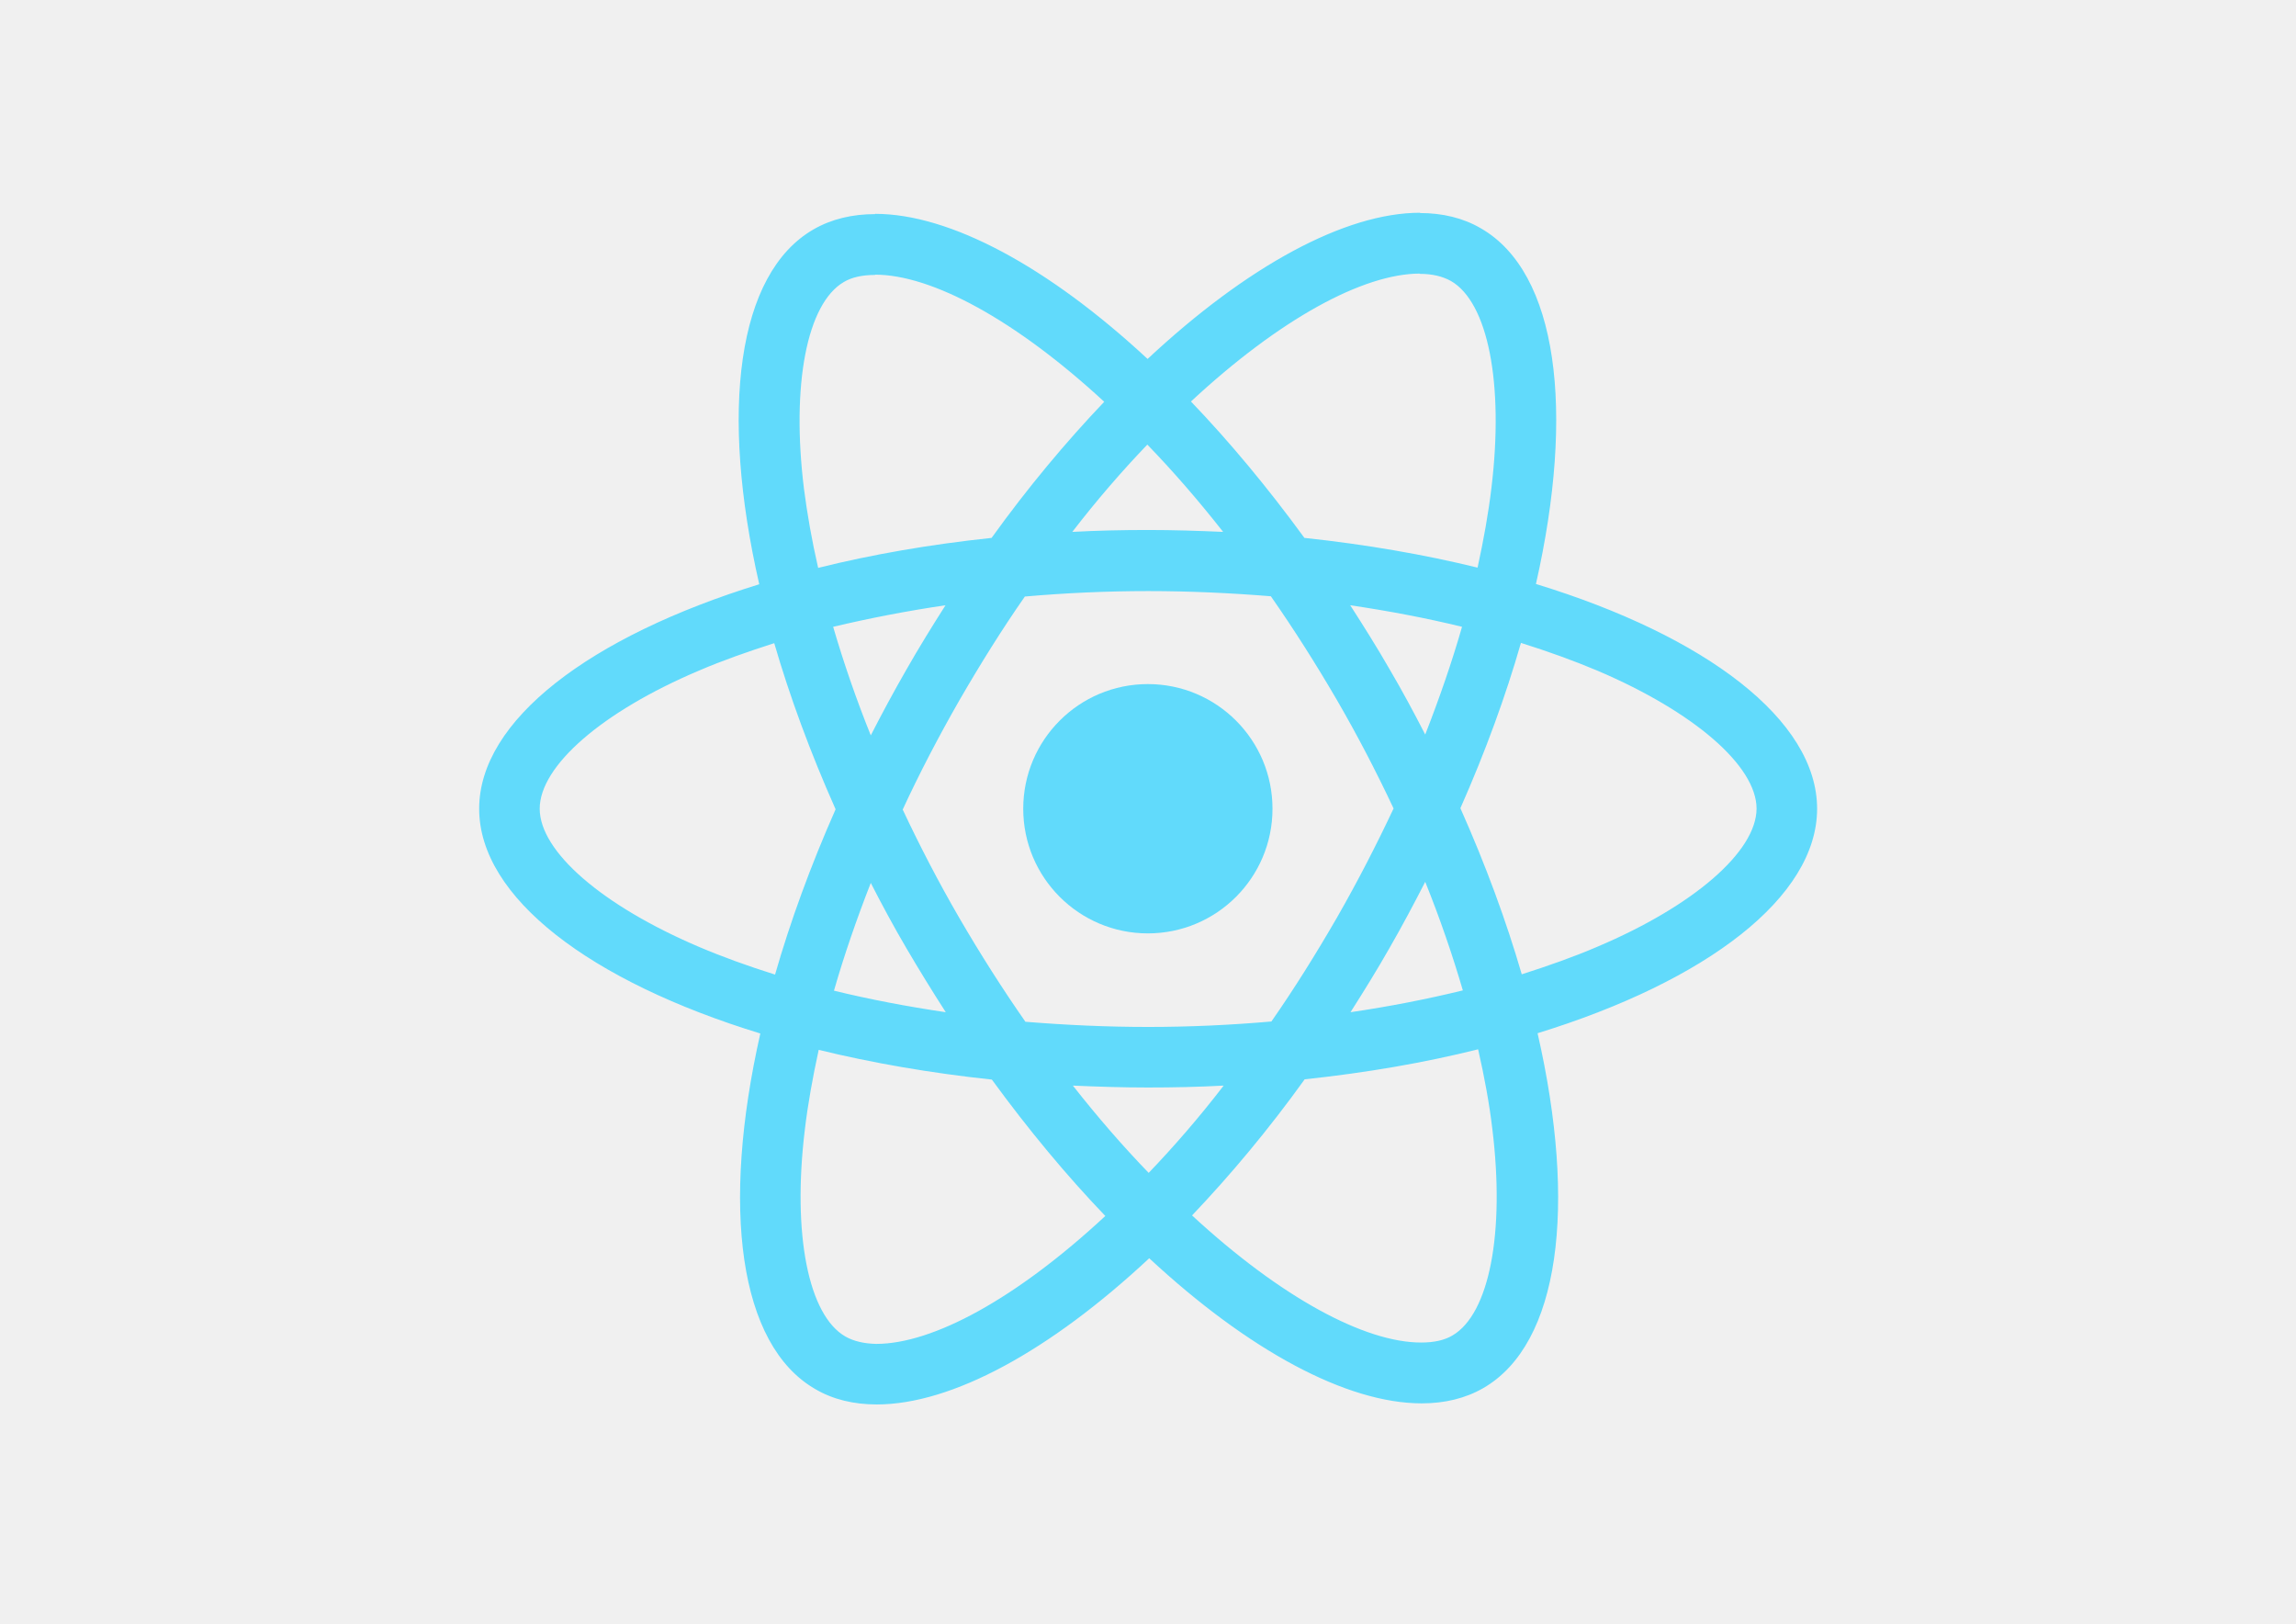
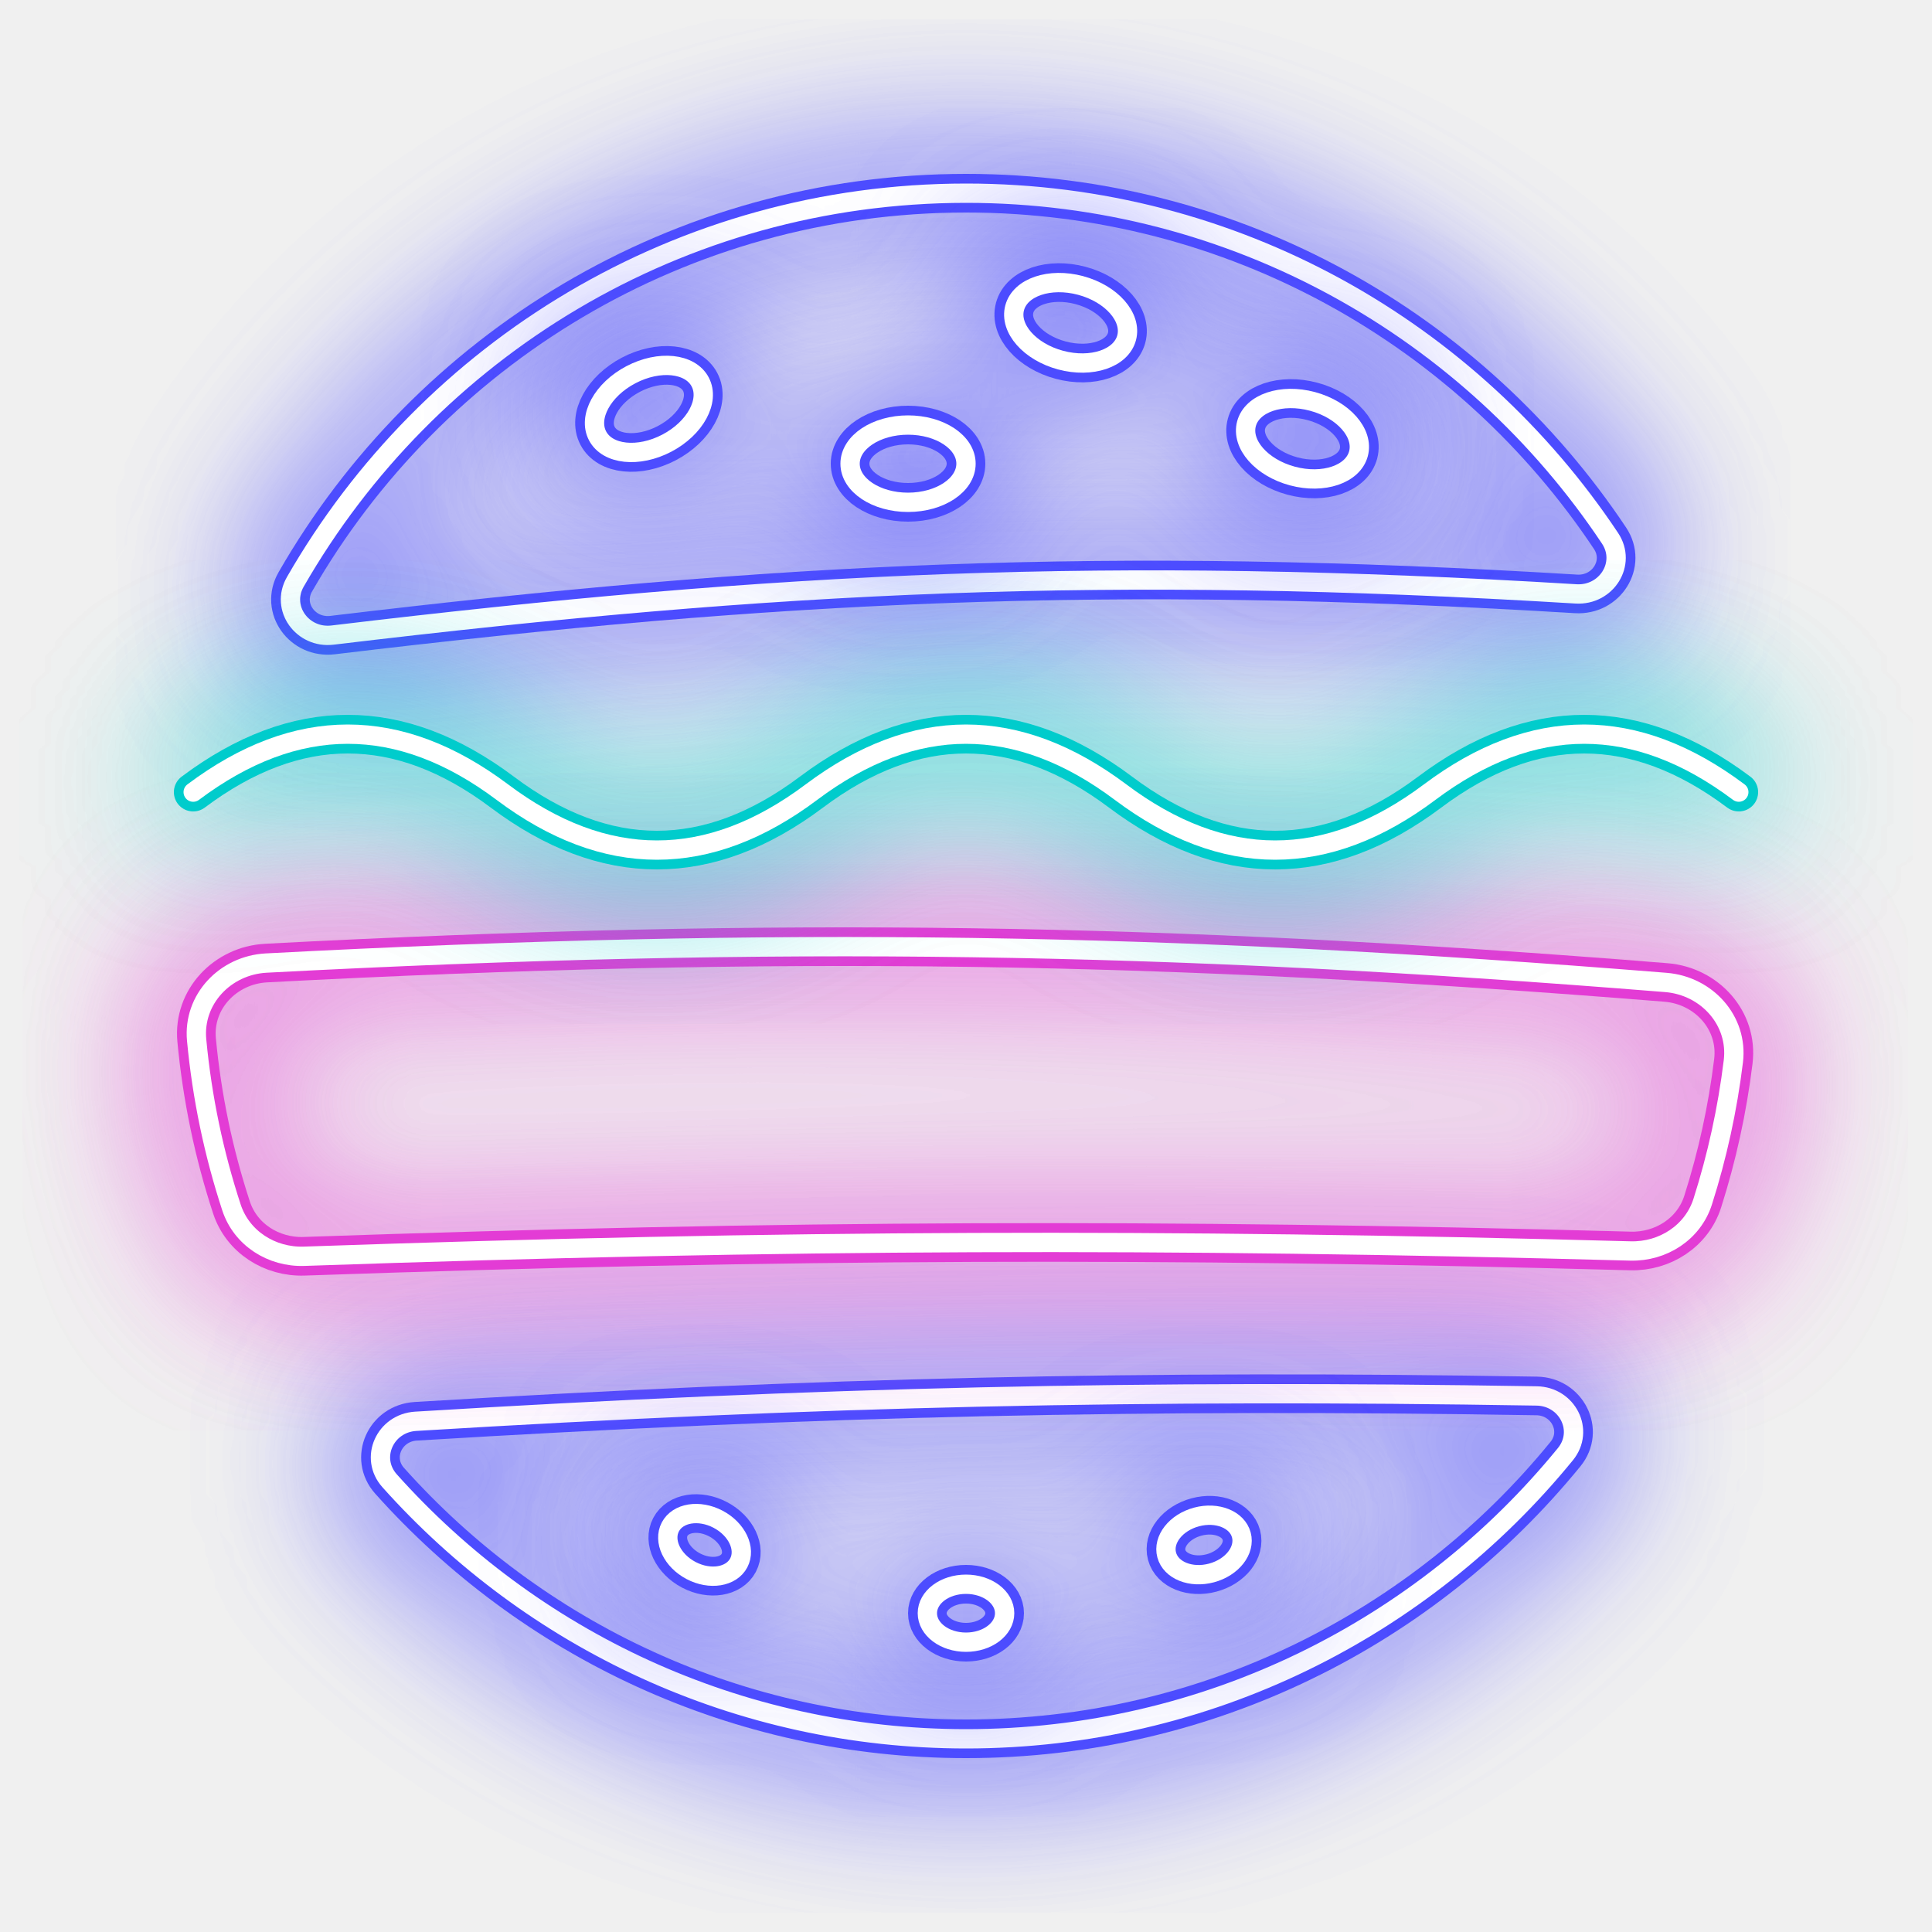
- <svg xmlns="http://www.w3.org/2000/svg" viewBox="0 0 841.9 595.3">
-   <g fill="#61DAFB">
-     <path d="M666.3 296.5c0-32.5-40.7-63.3-103.1-82.4 14.4-63.6 8-114.2-20.2-130.4-6.5-3.8-14.1-5.6-22.4-5.6v22.3c4.6 0 8.3.9 11.4 2.6 13.6 7.8 19.5 37.5 14.9 75.7-1.1 9.4-2.9 19.3-5.1 29.4-19.6-4.8-41-8.5-63.5-10.9-13.5-18.5-27.5-35.3-41.6-50 32.6-30.3 63.2-46.9 84-46.9V78c-27.5 0-63.5 19.6-99.9 53.6-36.4-33.8-72.4-53.2-99.9-53.2v22.3c20.7 0 51.4 16.5 84 46.6-14 14.7-28 31.4-41.3 49.9-22.6 2.4-44 6.1-63.6 11-2.3-10-4-19.7-5.2-29-4.7-38.2 1.1-67.9 14.6-75.8 3-1.8 6.9-2.6 11.5-2.6V78.5c-8.4 0-16 1.8-22.6 5.6-28.1 16.2-34.4 66.7-19.9 130.1-62.2 19.2-102.7 49.9-102.7 82.3 0 32.5 40.7 63.3 103.1 82.4-14.4 63.6-8 114.2 20.2 130.4 6.5 3.8 14.1 5.6 22.5 5.6 27.5 0 63.5-19.6 99.9-53.6 36.4 33.8 72.4 53.2 99.9 53.2 8.4 0 16-1.8 22.6-5.6 28.1-16.2 34.4-66.7 19.9-130.1 62-19.1 102.5-49.9 102.5-82.3zm-130.2-66.7c-3.7 12.9-8.3 26.2-13.5 39.5-4.1-8-8.4-16-13.1-24-4.6-8-9.5-15.8-14.4-23.4 14.2 2.1 27.9 4.7 41 7.9zm-45.8 106.5c-7.8 13.5-15.8 26.3-24.1 38.2-14.9 1.3-30 2-45.2 2-15.1 0-30.2-.7-45-1.9-8.3-11.9-16.4-24.6-24.2-38-7.6-13.1-14.5-26.4-20.8-39.8 6.2-13.4 13.2-26.8 20.7-39.9 7.8-13.5 15.8-26.3 24.1-38.2 14.9-1.3 30-2 45.2-2 15.1 0 30.2.7 45 1.9 8.3 11.9 16.4 24.6 24.2 38 7.6 13.1 14.5 26.4 20.8 39.8-6.3 13.4-13.2 26.8-20.7 39.9zm32.3-13c5.4 13.4 10 26.8 13.8 39.8-13.1 3.2-26.9 5.9-41.2 8 4.9-7.7 9.8-15.6 14.4-23.7 4.6-8 8.9-16.1 13-24.1zM421.2 430c-9.3-9.6-18.6-20.3-27.8-32 9 .4 18.2.7 27.5.7 9.4 0 18.7-.2 27.8-.7-9 11.7-18.3 22.4-27.5 32zm-74.4-58.9c-14.2-2.1-27.9-4.7-41-7.9 3.7-12.9 8.3-26.2 13.5-39.5 4.1 8 8.4 16 13.1 24 4.7 8 9.5 15.8 14.4 23.4zM420.7 163c9.3 9.6 18.6 20.3 27.8 32-9-.4-18.2-.7-27.5-.7-9.4 0-18.7.2-27.8.7 9-11.7 18.3-22.4 27.5-32zm-74 58.9c-4.9 7.7-9.8 15.6-14.4 23.7-4.6 8-8.9 16-13 24-5.4-13.4-10-26.8-13.8-39.8 13.1-3.1 26.9-5.8 41.2-7.9zm-90.5 125.2c-35.4-15.1-58.3-34.9-58.3-50.6 0-15.7 22.9-35.6 58.3-50.6 8.6-3.7 18-7 27.7-10.1 5.7 19.6 13.2 40 22.5 60.9-9.2 20.8-16.6 41.1-22.2 60.6-9.9-3.1-19.3-6.5-28-10.2zM310 490c-13.6-7.8-19.5-37.5-14.9-75.7 1.1-9.4 2.9-19.3 5.1-29.4 19.6 4.8 41 8.5 63.5 10.9 13.5 18.5 27.5 35.3 41.6 50-32.6 30.3-63.2 46.9-84 46.9-4.5-.1-8.3-1-11.3-2.7zm237.2-76.2c4.7 38.2-1.1 67.9-14.6 75.8-3 1.8-6.9 2.6-11.5 2.6-20.7 0-51.4-16.5-84-46.6 14-14.7 28-31.4 41.3-49.9 22.6-2.4 44-6.1 63.6-11 2.3 10.1 4.1 19.8 5.2 29.1zm38.5-66.7c-8.6 3.7-18 7-27.7 10.1-5.7-19.6-13.2-40-22.5-60.9 9.2-20.8 16.6-41.1 22.2-60.6 9.9 3.1 19.3 6.5 28.1 10.2 35.4 15.1 58.3 34.9 58.3 50.6-.1 15.7-23 35.6-58.4 50.6zM320.8 78.4z" />
-     <circle cx="420.9" cy="296.5" r="45.7" />
-     <path d="M520.5 78.1z" />
+ <svg xmlns="http://www.w3.org/2000/svg" width="50" height="50" viewBox="0 0 50 50" fill="none">
+   <g filter="url(#filter0_f_16791_3155)">
+     <path d="M40.513 37.633C41.013 37.02 40.562 36.14 39.77 36.127C29.664 35.96 21.212 36.147 10.758 36.783C9.967 36.831 9.555 37.731 10.083 38.322C13.746 42.42 19.074 45 25.004 45C31.259 45 36.845 42.129 40.513 37.633Z" stroke="#4C4CFF" stroke-linecap="round" stroke-linejoin="round" />
+     <path d="M7.643 15.058C7.252 15.738 7.827 16.529 8.606 16.436C20.173 15.048 28.698 14.634 40.788 15.37C41.575 15.418 42.104 14.587 41.668 13.931C38.083 8.548 31.958 5 25.004 5C17.576 5 11.093 9.048 7.643 15.058Z" stroke="#4C4CFF" stroke-linecap="round" stroke-linejoin="round" />
  </g>
+   <g filter="url(#filter1_f_16791_3155)">
+     <path d="M40.513 37.633C41.013 37.02 40.562 36.14 39.77 36.127C29.664 35.96 21.212 36.147 10.758 36.783C9.967 36.831 9.555 37.731 10.083 38.322C13.746 42.42 19.074 45 25.004 45C31.259 45 36.845 42.129 40.513 37.633Z" stroke="#4C4CFF" stroke-linecap="round" stroke-linejoin="round" />
+     <path d="M7.643 15.058C7.252 15.738 7.827 16.529 8.606 16.436C20.173 15.048 28.698 14.634 40.788 15.37C41.575 15.418 42.104 14.587 41.668 13.931C38.083 8.548 31.958 5 25.004 5C17.576 5 11.093 9.048 7.643 15.058Z" stroke="#4C4CFF" stroke-linecap="round" stroke-linejoin="round" />
+   </g>
+   <path d="M40.513 37.633C41.013 37.02 40.562 36.14 39.77 36.127C29.664 35.96 21.212 36.147 10.758 36.783C9.967 36.831 9.555 37.731 10.083 38.322C13.746 42.42 19.074 45 25.004 45C31.259 45 36.845 42.129 40.513 37.633Z" stroke="#4C4CFF" stroke-linecap="round" stroke-linejoin="round" />
+   <path d="M7.643 15.058C7.252 15.738 7.827 16.529 8.606 16.436C20.173 15.048 28.698 14.634 40.788 15.37C41.575 15.418 42.104 14.587 41.668 13.931C38.083 8.548 31.958 5 25.004 5C17.576 5 11.093 9.048 7.643 15.058Z" stroke="#4C4CFF" stroke-linecap="round" stroke-linejoin="round" />
+   <path d="M40.513 37.633C41.013 37.02 40.562 36.14 39.77 36.127C29.664 35.96 21.212 36.147 10.758 36.783C9.967 36.831 9.555 37.731 10.083 38.322C13.746 42.42 19.074 45 25.004 45C31.259 45 36.845 42.129 40.513 37.633Z" stroke="white" stroke-width="0.5" stroke-linecap="round" stroke-linejoin="round" />
+   <path d="M7.643 15.058C7.252 15.738 7.827 16.529 8.606 16.436C20.173 15.048 28.698 14.634 40.788 15.37C41.575 15.418 42.104 14.587 41.668 13.931C38.083 8.548 31.958 5 25.004 5C17.576 5 11.093 9.048 7.643 15.058Z" stroke="white" stroke-width="0.5" stroke-linecap="round" stroke-linejoin="round" />
+   <g filter="url(#filter2_f_16791_3155)">
+     <path d="M44.859 27.466C44.988 26.413 44.172 25.512 43.115 25.426C30.235 24.388 20.184 24.225 6.89 24.924C5.831 24.98 4.99 25.86 5.089 26.916C5.23 28.415 5.537 29.865 5.991 31.25C6.253 32.047 7.032 32.541 7.871 32.512C20.383 32.078 30.06 32.047 42.196 32.375C43.035 32.397 43.811 31.898 44.066 31.098C44.438 29.93 44.706 28.715 44.859 27.466Z" stroke="#E33CD5" stroke-linecap="round" stroke-linejoin="round" />
+   </g>
+   <g filter="url(#filter3_f_16791_3155)">
+     <path d="M44.859 27.466C44.988 26.413 44.172 25.512 43.115 25.426C30.235 24.388 20.184 24.225 6.89 24.924C5.831 24.98 4.99 25.86 5.089 26.916C5.23 28.415 5.537 29.865 5.991 31.25C6.253 32.047 7.032 32.541 7.871 32.512C20.383 32.078 30.06 32.047 42.196 32.375C43.035 32.397 43.811 31.898 44.066 31.098C44.438 29.93 44.706 28.715 44.859 27.466Z" stroke="#E33CD5" stroke-linecap="round" stroke-linejoin="round" />
+   </g>
+   <path d="M44.859 27.466C44.988 26.413 44.172 25.512 43.115 25.426C30.235 24.388 20.184 24.225 6.89 24.924C5.831 24.98 4.99 25.86 5.089 26.916C5.23 28.415 5.537 29.865 5.991 31.25C6.253 32.047 7.032 32.541 7.871 32.512C20.383 32.078 30.06 32.047 42.196 32.375C43.035 32.397 43.811 31.898 44.066 31.098C44.438 29.93 44.706 28.715 44.859 27.466Z" stroke="#E33CD5" stroke-linecap="round" stroke-linejoin="round" />
+   <path d="M44.859 27.466C44.988 26.413 44.172 25.512 43.115 25.426C30.235 24.388 20.184 24.225 6.89 24.924C5.831 24.98 4.99 25.86 5.089 26.916C5.23 28.415 5.537 29.865 5.991 31.25C6.253 32.047 7.032 32.541 7.871 32.512C20.383 32.078 30.06 32.047 42.196 32.375C43.035 32.397 43.811 31.898 44.066 31.098C44.438 29.93 44.706 28.715 44.859 27.466Z" stroke="white" stroke-width="0.5" stroke-linecap="round" stroke-linejoin="round" />
+   <g filter="url(#filter4_f_16791_3155)">
+     <path d="M5 20.5C7.667 18.5 10.333 18.5 13 20.5C15.667 22.5 18.333 22.5 21 20.5C23.667 18.5 26.333 18.5 29 20.5C31.667 22.5 34.333 22.5 37 20.5C39.667 18.5 42.333 18.5 45 20.5" stroke="#00CCCC" stroke-linecap="round" stroke-linejoin="round" />
+   </g>
+   <g filter="url(#filter5_f_16791_3155)">
+     <path d="M5 20.5C7.667 18.5 10.333 18.5 13 20.5C15.667 22.5 18.333 22.5 21 20.5C23.667 18.5 26.333 18.5 29 20.5C31.667 22.5 34.333 22.5 37 20.5C39.667 18.5 42.333 18.5 45 20.5" stroke="#00CCCC" stroke-linecap="round" stroke-linejoin="round" />
+   </g>
+   <path d="M5 20.5C7.667 18.5 10.333 18.5 13 20.5C15.667 22.5 18.333 22.5 21 20.5C23.667 18.5 26.333 18.5 29 20.5C31.667 22.5 34.333 22.5 37 20.5C39.667 18.5 42.333 18.5 45 20.5" stroke="#00CCCC" stroke-linecap="round" stroke-linejoin="round" />
+   <path d="M5 20.5C7.667 18.5 10.333 18.5 13 20.5C15.667 22.5 18.333 22.5 21 20.5C23.667 18.5 26.333 18.5 29 20.5C31.667 22.5 34.333 22.5 37 20.5C39.667 18.5 42.333 18.5 45 20.5" stroke="white" stroke-width="0.5" stroke-linecap="round" stroke-linejoin="round" />
+   <g filter="url(#filter6_f_16791_3155)">
+     <ellipse cx="1" cy="0.75" rx="1" ry="0.75" transform="matrix(0.885492 0.464655 0.464655 -0.885492 17 40.1807)" stroke="#4C4CFF" />
+     <ellipse cx="33.708" cy="11.354" rx="1.5" ry="1" transform="rotate(15 33.7076 11.3542)" stroke="#4C4CFF" />
+     <ellipse cx="1" cy="0.75" rx="1" ry="0.75" transform="matrix(0.965926 -0.258819 -0.258819 -0.965926 30.3882 40.9666)" stroke="#4C4CFF" />
+     <ellipse cx="23.5" cy="12" rx="1.5" ry="1" transform="rotate(180 23.5 12)" stroke="#4C4CFF" />
+     <ellipse cx="27.708" cy="8.354" rx="1.5" ry="1" transform="rotate(15 27.7076 8.35415)" stroke="#4C4CFF" />
+     <ellipse cx="1" cy="0.75" rx="1" ry="0.75" transform="matrix(1 0 0 -1 24 42.5)" stroke="#4C4CFF" />
+     <ellipse cx="16.793" cy="10.583" rx="1.5" ry="1" transform="rotate(-27.6879 16.7929 10.5826)" stroke="#4C4CFF" />
+   </g>
+   <g filter="url(#filter7_f_16791_3155)">
+     <ellipse cx="1" cy="0.75" rx="1" ry="0.75" transform="matrix(0.885492 0.464655 0.464655 -0.885492 17 40.1807)" stroke="#4C4CFF" />
+     <ellipse cx="33.708" cy="11.354" rx="1.5" ry="1" transform="rotate(15 33.7076 11.3542)" stroke="#4C4CFF" />
+     <ellipse cx="1" cy="0.75" rx="1" ry="0.75" transform="matrix(0.965926 -0.258819 -0.258819 -0.965926 30.3882 40.9666)" stroke="#4C4CFF" />
+     <ellipse cx="23.5" cy="12" rx="1.5" ry="1" transform="rotate(180 23.5 12)" stroke="#4C4CFF" />
+     <ellipse cx="27.708" cy="8.354" rx="1.5" ry="1" transform="rotate(15 27.7076 8.35415)" stroke="#4C4CFF" />
+     <ellipse cx="1" cy="0.75" rx="1" ry="0.75" transform="matrix(1 0 0 -1 24 42.5)" stroke="#4C4CFF" />
+     <ellipse cx="16.793" cy="10.583" rx="1.5" ry="1" transform="rotate(-27.6879 16.7929 10.5826)" stroke="#4C4CFF" />
+   </g>
+   <ellipse cx="1" cy="0.75" rx="1" ry="0.75" transform="matrix(0.885492 0.464655 0.464655 -0.885492 17 40.1807)" stroke="#4C4CFF" />
+   <ellipse cx="33.708" cy="11.354" rx="1.5" ry="1" transform="rotate(15 33.7076 11.3542)" stroke="#4C4CFF" />
+   <ellipse cx="1" cy="0.75" rx="1" ry="0.75" transform="matrix(0.965926 -0.258819 -0.258819 -0.965926 30.3882 40.9666)" stroke="#4C4CFF" />
+   <ellipse cx="23.5" cy="12" rx="1.5" ry="1" transform="rotate(180 23.5 12)" stroke="#4C4CFF" />
+   <ellipse cx="27.708" cy="8.354" rx="1.5" ry="1" transform="rotate(15 27.7076 8.35415)" stroke="#4C4CFF" />
+   <ellipse cx="1" cy="0.75" rx="1" ry="0.75" transform="matrix(1 0 0 -1 24 42.5)" stroke="#4C4CFF" />
+   <ellipse cx="16.793" cy="10.583" rx="1.5" ry="1" transform="rotate(-27.6879 16.7929 10.5826)" stroke="#4C4CFF" />
+   <ellipse cx="1" cy="0.75" rx="1" ry="0.75" transform="matrix(0.885492 0.464655 0.464655 -0.885492 17 40.1807)" stroke="white" stroke-width="0.5" />
+   <ellipse cx="33.708" cy="11.354" rx="1.5" ry="1" transform="rotate(15 33.7076 11.3542)" stroke="white" stroke-width="0.5" />
+   <ellipse cx="1" cy="0.75" rx="1" ry="0.75" transform="matrix(0.965926 -0.258819 -0.258819 -0.965926 30.3882 40.9666)" stroke="white" stroke-width="0.5" />
+   <ellipse cx="23.5" cy="12" rx="1.5" ry="1" transform="rotate(180 23.5 12)" stroke="white" stroke-width="0.5" />
+   <ellipse cx="27.708" cy="8.354" rx="1.5" ry="1" transform="rotate(15 27.7076 8.35415)" stroke="white" stroke-width="0.5" />
+   <ellipse cx="1" cy="0.75" rx="1" ry="0.75" transform="matrix(1 0 0 -1 24 42.5)" stroke="white" stroke-width="0.5" />
+   <ellipse cx="16.793" cy="10.583" rx="1.5" ry="1" transform="rotate(-27.6879 16.7929 10.5826)" stroke="white" stroke-width="0.5" />
+   <defs>
+     <filter id="filter0_f_16791_3155" x="3.012" y="0.5" width="43.319" height="49" filterUnits="userSpaceOnUse" color-interpolation-filters="sRGB">
+       <feFlood flood-opacity="0" result="BackgroundImageFix" />
+       <feBlend mode="normal" in="SourceGraphic" in2="BackgroundImageFix" result="shape" />
+       <feGaussianBlur stdDeviation="2" result="effect1_foregroundBlur_16791_3155" />
+     </filter>
+     <filter id="filter1_f_16791_3155" x="3.012" y="0.5" width="43.319" height="49" filterUnits="userSpaceOnUse" color-interpolation-filters="sRGB">
+       <feFlood flood-opacity="0" result="BackgroundImageFix" />
+       <feBlend mode="normal" in="SourceGraphic" in2="BackgroundImageFix" result="shape" />
+       <feGaussianBlur stdDeviation="2" result="effect1_foregroundBlur_16791_3155" />
+     </filter>
+     <filter id="filter2_f_16791_3155" x="0.581" y="20" width="48.792" height="17.013" filterUnits="userSpaceOnUse" color-interpolation-filters="sRGB">
+       <feFlood flood-opacity="0" result="BackgroundImageFix" />
+       <feBlend mode="normal" in="SourceGraphic" in2="BackgroundImageFix" result="shape" />
+       <feGaussianBlur stdDeviation="2" result="effect1_foregroundBlur_16791_3155" />
+     </filter>
+     <filter id="filter3_f_16791_3155" x="0.581" y="20" width="48.792" height="17.013" filterUnits="userSpaceOnUse" color-interpolation-filters="sRGB">
+       <feFlood flood-opacity="0" result="BackgroundImageFix" />
+       <feBlend mode="normal" in="SourceGraphic" in2="BackgroundImageFix" result="shape" />
+       <feGaussianBlur stdDeviation="2" result="effect1_foregroundBlur_16791_3155" />
+     </filter>
+     <filter id="filter4_f_16791_3155" x="0.5" y="14.5" width="49" height="12" filterUnits="userSpaceOnUse" color-interpolation-filters="sRGB">
+       <feFlood flood-opacity="0" result="BackgroundImageFix" />
+       <feBlend mode="normal" in="SourceGraphic" in2="BackgroundImageFix" result="shape" />
+       <feGaussianBlur stdDeviation="2" result="effect1_foregroundBlur_16791_3155" />
+     </filter>
+     <filter id="filter5_f_16791_3155" x="0.5" y="14.5" width="49" height="12" filterUnits="userSpaceOnUse" color-interpolation-filters="sRGB">
+       <feFlood flood-opacity="0" result="BackgroundImageFix" />
+       <feBlend mode="normal" in="SourceGraphic" in2="BackgroundImageFix" result="shape" />
+       <feGaussianBlur stdDeviation="2" result="effect1_foregroundBlur_16791_3155" />
+     </filter>
+     <filter id="filter6_f_16791_3155" x="10.885" y="2.813" width="28.795" height="44.187" filterUnits="userSpaceOnUse" color-interpolation-filters="sRGB">
+       <feFlood flood-opacity="0" result="BackgroundImageFix" />
+       <feBlend mode="normal" in="SourceGraphic" in2="BackgroundImageFix" result="shape" />
+       <feGaussianBlur stdDeviation="2" result="effect1_foregroundBlur_16791_3155" />
+     </filter>
+     <filter id="filter7_f_16791_3155" x="10.885" y="2.813" width="28.795" height="44.187" filterUnits="userSpaceOnUse" color-interpolation-filters="sRGB">
+       <feFlood flood-opacity="0" result="BackgroundImageFix" />
+       <feBlend mode="normal" in="SourceGraphic" in2="BackgroundImageFix" result="shape" />
+       <feGaussianBlur stdDeviation="2" result="effect1_foregroundBlur_16791_3155" />
+     </filter>
+   </defs>
</svg>
